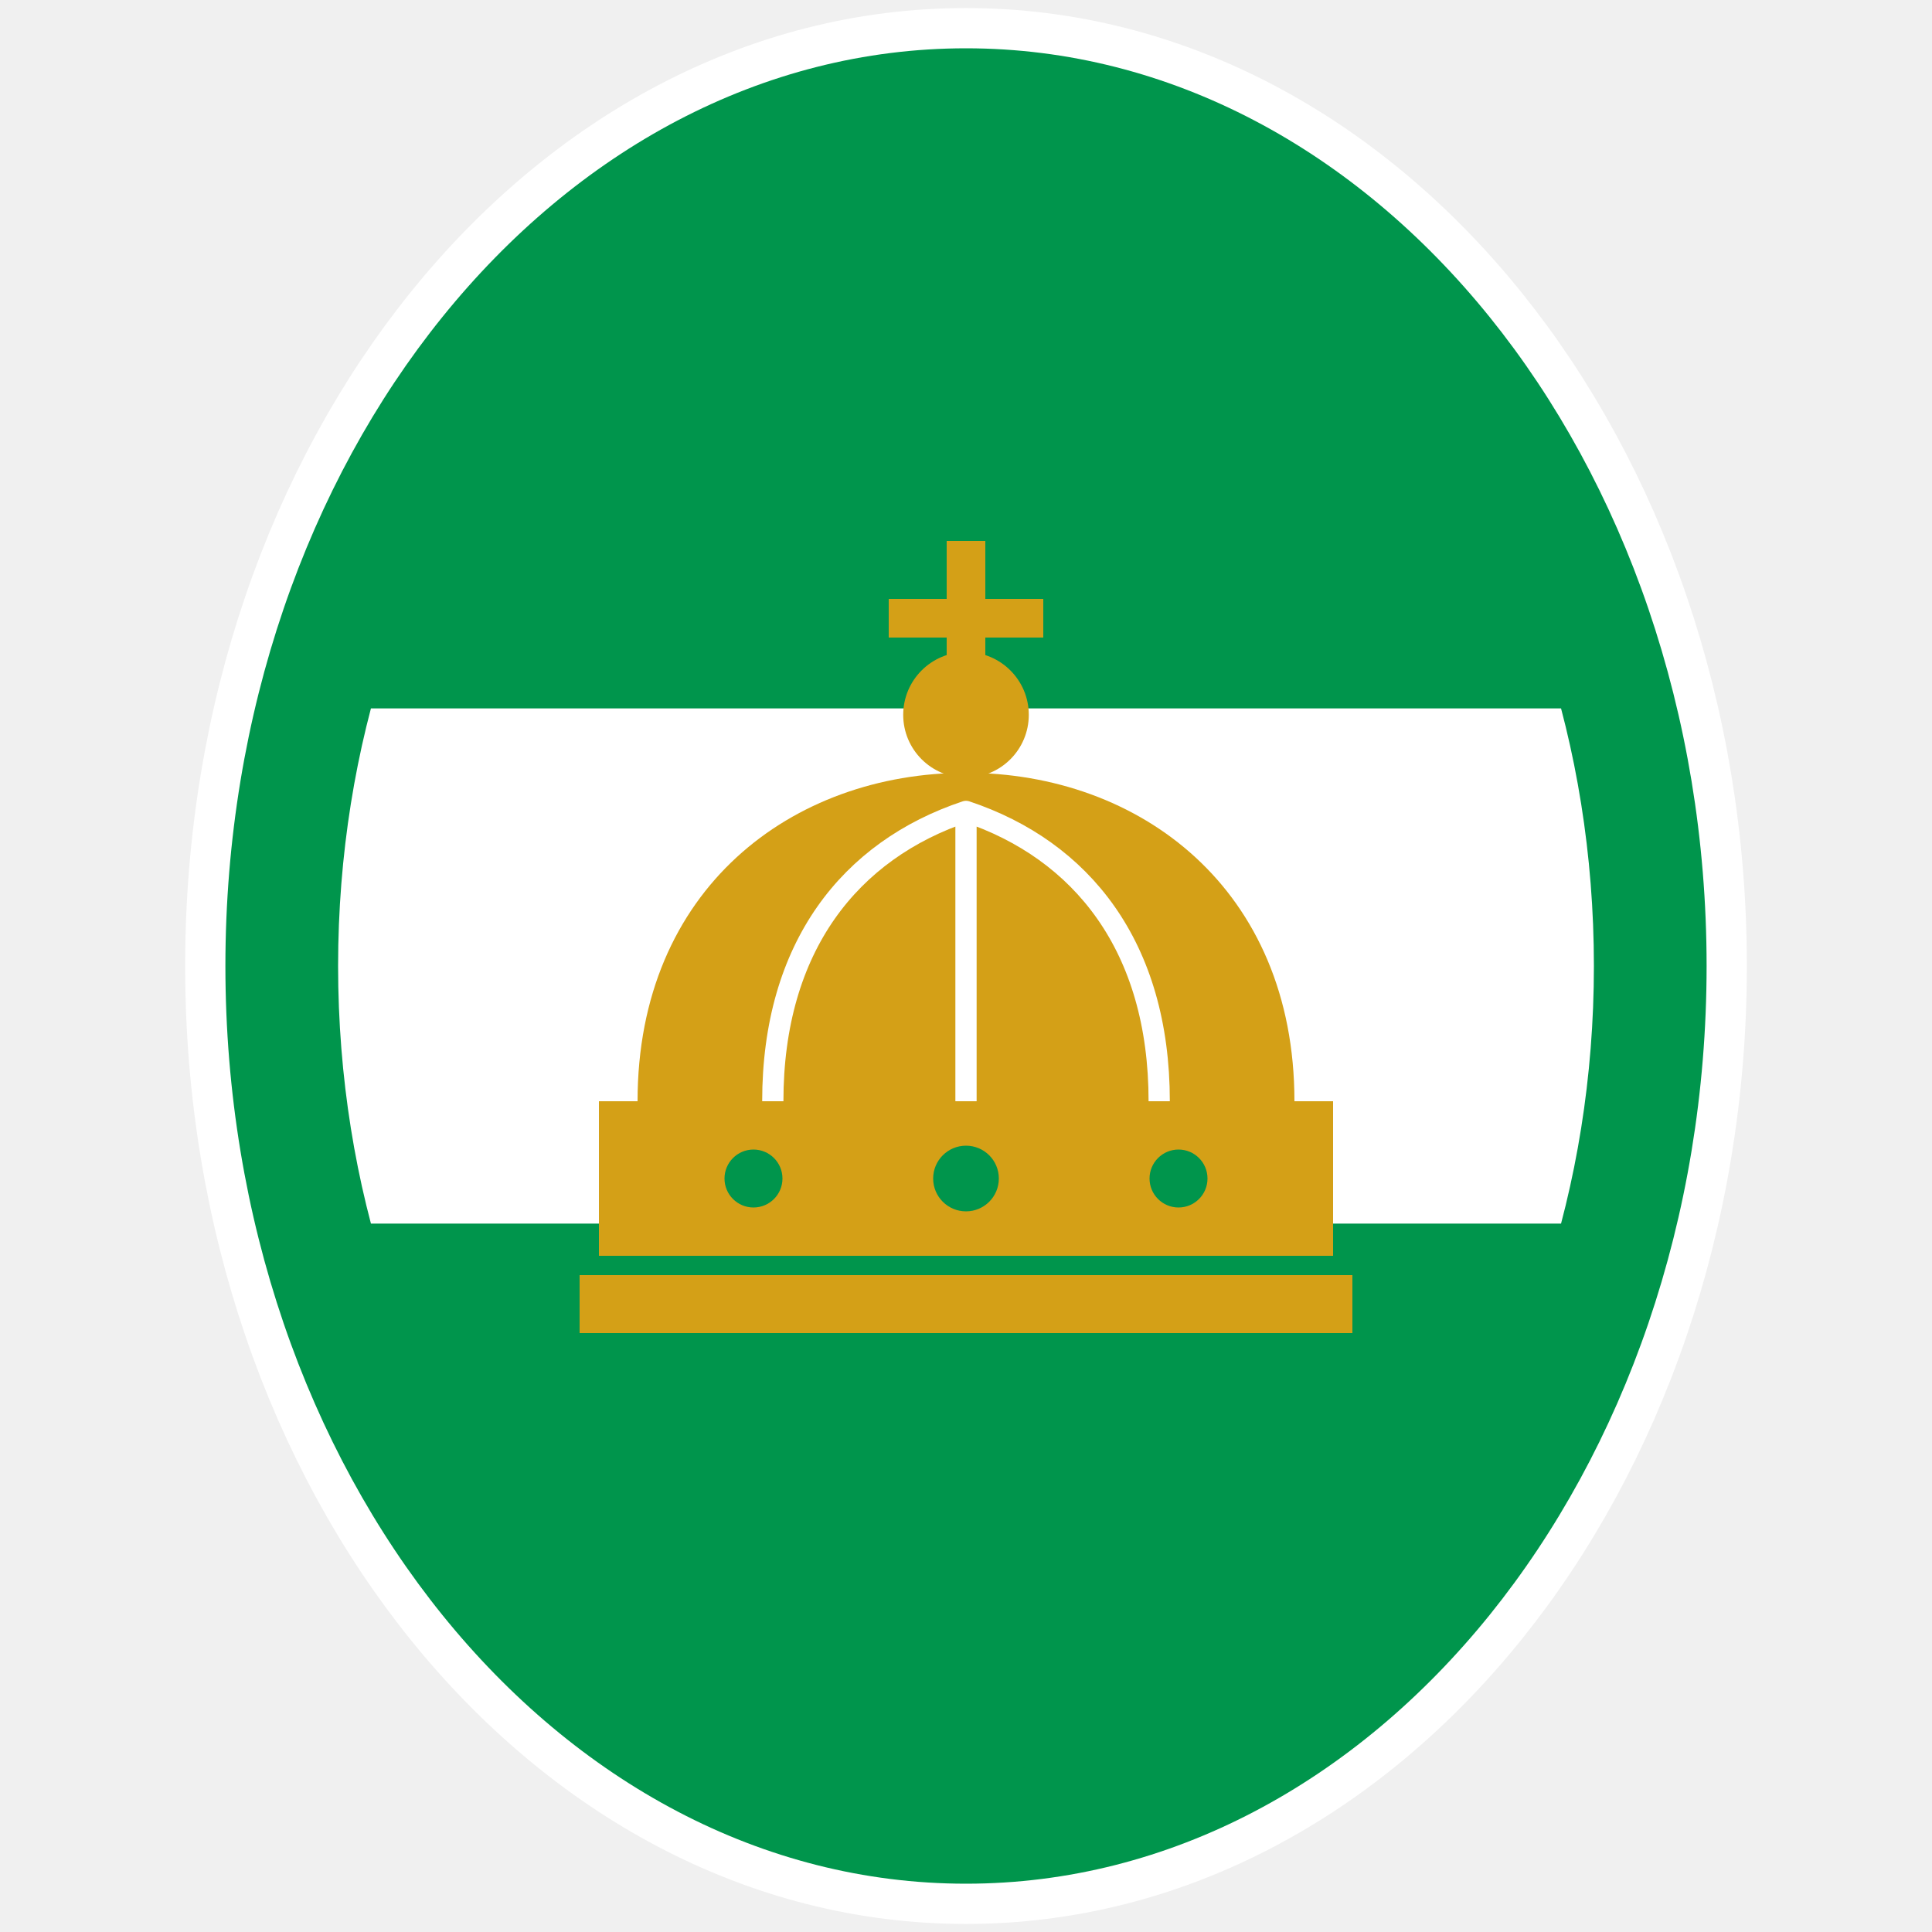
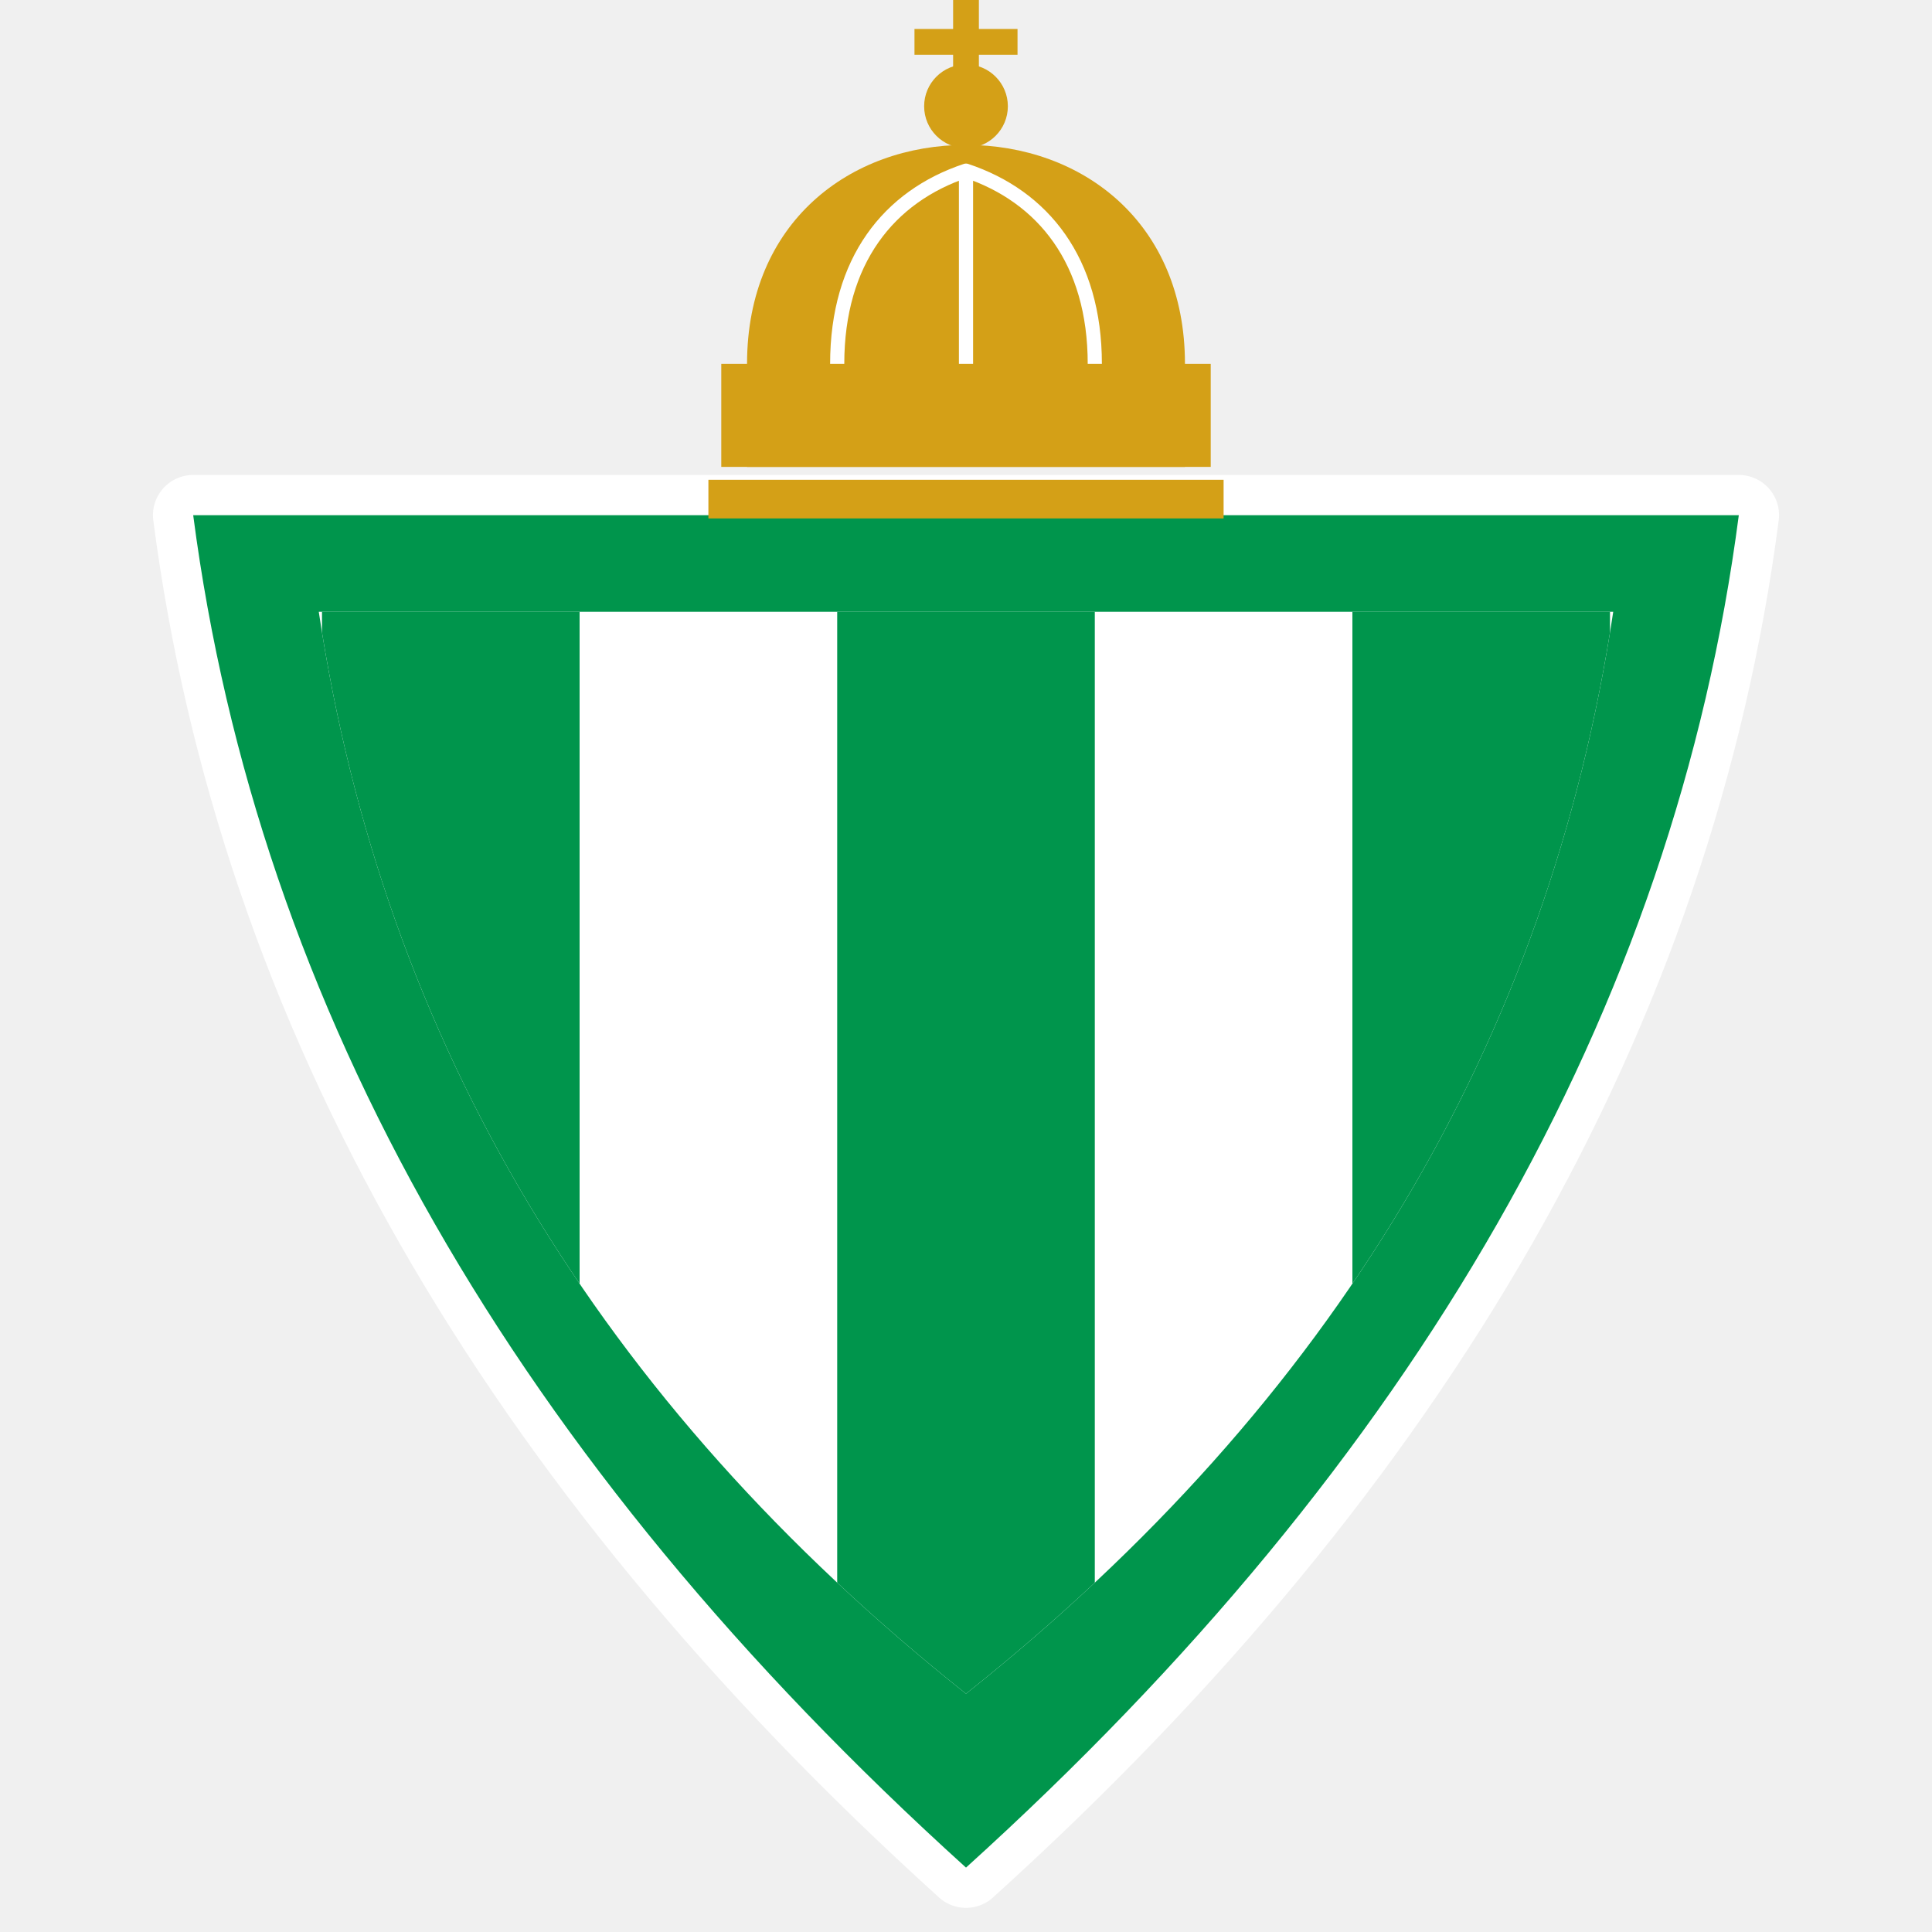
<svg xmlns="http://www.w3.org/2000/svg" viewBox="0 0 120 120" width="120" height="120">
  <defs>
    <clipPath id="c-real-betis-s">
-       <path d="M21 60A39 50 0 1 1 99 60A39 50 0 1 1 21 60Z" />
+       <path d="M19.8 38L100.2 38Q94.2 78 60 105.2Q25.8 78 19.8 38Z" />
    </clipPath>
  </defs>
-   <path d="M14 60A46 57 0 1 1 106 60A46 57 0 1 1 14 60Z" fill="#fff" stroke="#fff" stroke-width="5" stroke-linejoin="round" />
-   <path d="M14 60A46 57 0 1 1 106 60A46 57 0 1 1 14 60Z" fill="#00954c" />
-   <path d="M21 60A39 50 0 1 1 99 60A39 50 0 1 1 21 60Z" fill="#00954c" />
+   <path d="M12 32L108 32Q102 78 60 116Q18 78 12 32Z" fill="#fff" stroke="#fff" stroke-width="5" stroke-linejoin="round" />
+   <path d="M12 32L108 32Q102 78 60 116Q18 78 12 32Z" fill="#00954c" />
+   <path d="M19.8 38L100.2 38Q94.2 78 60 105.2Q25.8 78 19.8 38Z" fill="#fff" />
  <g clip-path="url(#c-real-betis-s)">
-     <rect x="0" y="44" width="120" height="32" fill="#fff" />
+     <g fill="#00954c">
+       <rect x="20" y="0" width="16" height="120" />
+       <rect x="52" y="0" width="16" height="120" />
+       <rect x="84" y="0" width="16" height="120" />
+     </g>
  </g>
-   <g transform="translate(60 60) scale(0.6) translate(-50 -50)">
+   <g transform="translate(60 17) scale(0.4) translate(-50 -50)">
    <path d="M16 80L16 64C16 42 32 30 50 30C68 30 84 42 84 64L84 80Z" fill="#d4a017" />
    <path d="M30 64C30 48 38 38 50 34M70 64C70 48 62 38 50 34M50 34L50 64" fill="none" stroke="#fff" stroke-width="2.2" stroke-linecap="round" stroke-linejoin="round" />
    <path d="M12 64L88 64L88 80L12 80Z" fill="#d4a017" />
-     <circle cx="28" cy="72" r="3" fill="#00954c" />
-     <circle cx="50" cy="72" r="3.4" fill="#00954c" />
-     <circle cx="72" cy="72" r="3" fill="#00954c" />
+     <circle cx="28" cy="72" r="3" fill="#d4a017" />
+     <circle cx="50" cy="72" r="3.4" fill="#d4a017" />
+     <circle cx="72" cy="72" r="3" fill="#d4a017" />
    <circle cx="50" cy="24" r="6.5" fill="#d4a017" />
    <path d="M48 6L52 6L52 12L58 12L58 16L52 16L52 20L48 20L48 16L42 16L42 12L48 12Z" fill="#d4a017" />
    <path d="M10 82L90 82L90 88L10 88Z" fill="#d4a017" />
  </g>
</svg>
